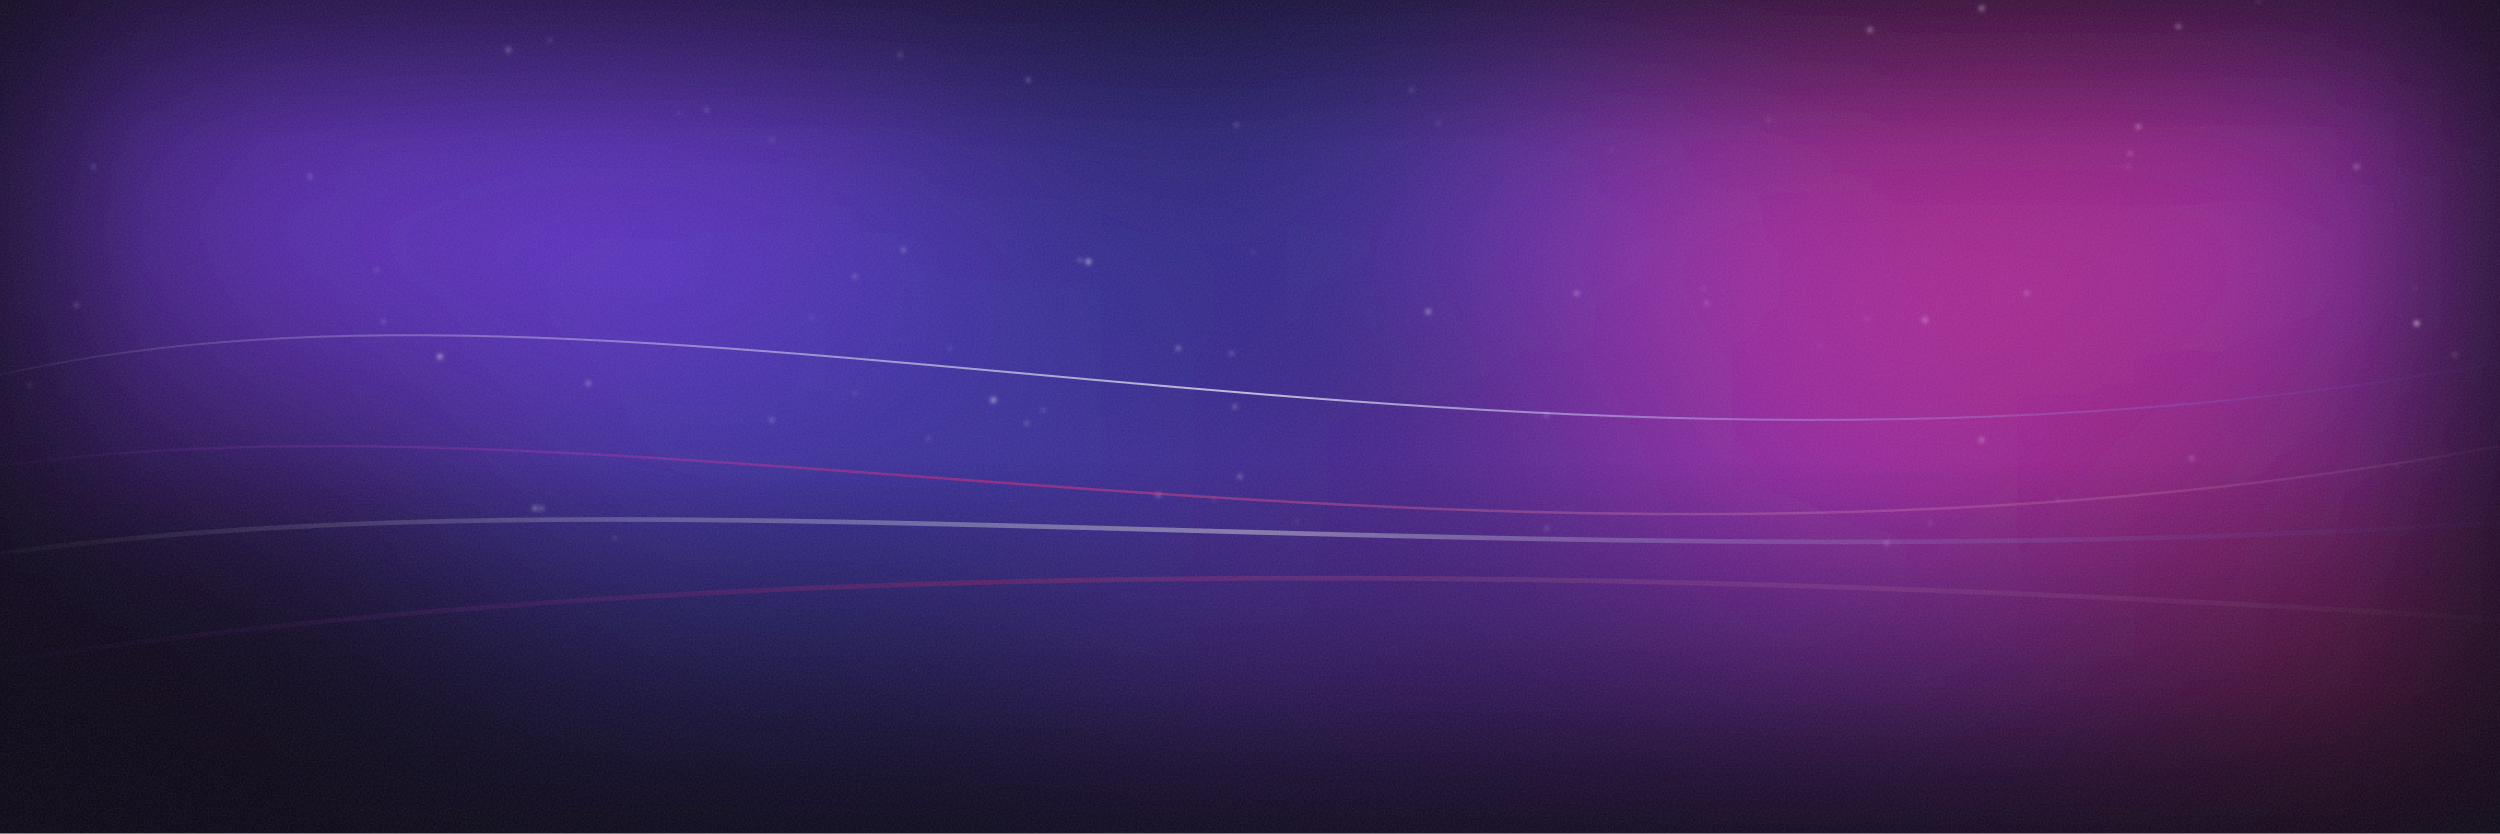
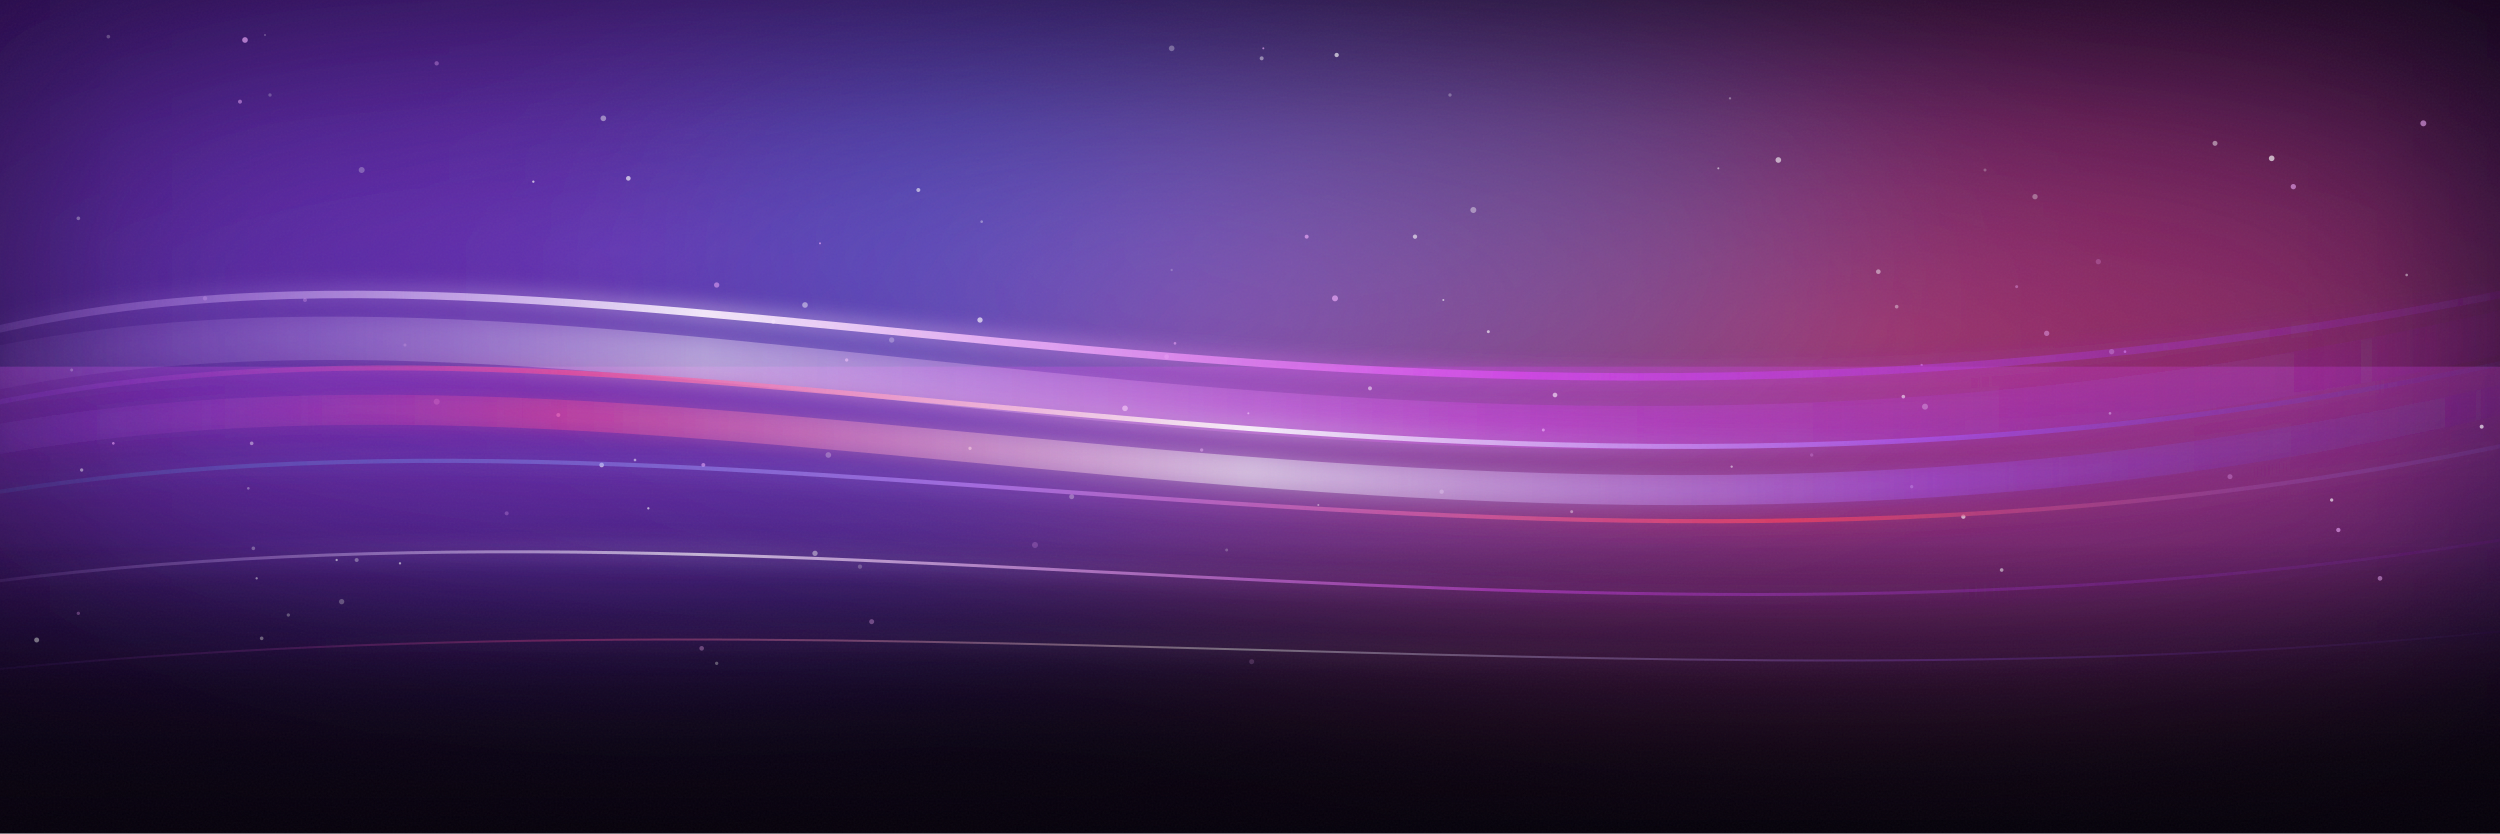
<svg xmlns="http://www.w3.org/2000/svg" viewBox="0 0 1500 500" width="1500" height="500" preserveAspectRatio="xMidYMid slice">
  <defs>
-     <filter id="blur" x="-30%" y="-80%" width="160%" height="260%">
-       <feGaussianBlur stdDeviation="90" />
+     <linearGradient id="b1-bg" x1="0" y1="0" x2="1" y2="1">
+       <stop offset="0%" stop-color="#18042b" />
+       <stop offset="40%" stop-color="#0e021a" />
+       <stop offset="100%" stop-color="#05010a" />
+     </linearGradient>
+     <radialGradient id="b1-nebula-1" cx="25%" cy="30%" r="65%">
+       <stop offset="0%" stop-color="#a855f7" stop-opacity="0.45" />
+       <stop offset="60%" stop-color="#7c3aed" stop-opacity="0.15" />
+       <stop offset="100%" stop-color="#000" stop-opacity="0" />
+     </radialGradient>
+     <radialGradient id="b1-nebula-2" cx="75%" cy="40%" r="60%">
+       <stop offset="0%" stop-color="#ec4899" stop-opacity="0.4" />
+       <stop offset="55%" stop-color="#d946ef" stop-opacity="0.12" />
+       <stop offset="100%" stop-color="#000" stop-opacity="0" />
+     </radialGradient>
+     <linearGradient id="b1-ribbon-1" x1="0" y1="0" x2="1" y2="0">
+       <stop offset="0%" stop-color="#c084fc" stop-opacity="0" />
+       <stop offset="30%" stop-color="#fdf4ff" stop-opacity="0.95" />
+       <stop offset="60%" stop-color="#d946ef" stop-opacity="0.8" />
+       <stop offset="100%" stop-color="#7e22ce" stop-opacity="0" />
+     </linearGradient>
+     <linearGradient id="b1-ribbon-2" x1="0" y1="0" x2="1" y2="0">
+       <stop offset="0%" stop-color="#7c3aed" stop-opacity="0" />
+       <stop offset="25%" stop-color="#ec4899" stop-opacity="0.85" />
+       <stop offset="50%" stop-color="#ffffff" stop-opacity="0.95" />
+       <stop offset="75%" stop-color="#a855f7" stop-opacity="0.7" />
+       <stop offset="100%" stop-color="#4c1d95" stop-opacity="0" />
+     </linearGradient>
+     <linearGradient id="b1-ribbon-3" x1="0" y1="0" x2="1" y2="0">
+       <stop offset="0%" stop-color="#38bdf8" stop-opacity="0" />
+       <stop offset="40%" stop-color="#c084fc" stop-opacity="0.75" />
+       <stop offset="70%" stop-color="#f43f5e" stop-opacity="0.85" />
+       <stop offset="100%" stop-color="#6366f1" stop-opacity="0" />
+     </linearGradient>
+     <linearGradient id="b1-horizon" x1="0" y1="0" x2="0" y2="1">
+       <stop offset="0%" stop-color="#d946ef" stop-opacity="0.25" />
+       <stop offset="60%" stop-color="#7c3aed" stop-opacity="0.1" />
+       <stop offset="100%" stop-color="#000" stop-opacity="0" />
+     </linearGradient>
+     <linearGradient id="b1-fade" x1="0" y1="0" x2="0" y2="1">
+       <stop offset="65%" stop-color="#05010a" stop-opacity="0" />
+       <stop offset="100%" stop-color="#05010a" stop-opacity="0.85" />
+     </linearGradient>
+     <filter id="b1-blur-heavy" x="-20%" y="-20%" width="140%" height="140%">
+       <feGaussianBlur stdDeviation="80" />
    </filter>
-     <filter id="soft">
-       <feGaussianBlur stdDeviation="1.2" />
+     <filter id="b1-glow" x="-20%" y="-20%" width="140%" height="140%">
+       <feGaussianBlur stdDeviation="6" result="blur" />
+       <feMerge>
+         <feMergeNode in="blur" />
+         <feMergeNode in="SourceGraphic" />
+       </feMerge>
    </filter>
-     <filter id="grain" x="0" y="0" width="100%" height="100%">
-       <feTurbulence type="fractalNoise" baseFrequency="0.9" numOctaves="2" stitchTiles="stitch" />
-       <feColorMatrix values="0 0 0 0 1  0 0 0 0 1  0 0 0 0 1  0 0 0 0.09 0" />
+     <filter id="b1-grain">
+       <feTurbulence type="fractalNoise" baseFrequency="0.85" numOctaves="2" stitchTiles="stitch" result="n" />
+       <feColorMatrix type="matrix" values="1 0 0 0 0  0 1 0 0 0  0 0 1 0 0  0 0 0 0.04 0" />
    </filter>
-     <linearGradient id="ribbon0" x1="0" y1="0" x2="1" y2="0">
-       <stop offset="0" stop-color="#fff" stop-opacity="0" />
-       <stop offset="0.5" stop-color="#fff" stop-opacity="0.9" />
-       <stop offset="1" stop-color="#4f46e5" stop-opacity="0" />
-     </linearGradient>
-     <linearGradient id="ribbon1" x1="0" y1="0" x2="1" y2="0">
-       <stop offset="0" stop-color="#7c3aed" stop-opacity="0" />
-       <stop offset="0.4" stop-color="#db2777" stop-opacity="0.9" />
-       <stop offset="1" stop-color="#fff" stop-opacity="0" />
-     </linearGradient>
-     <linearGradient id="fade" x1="0" y1="0" x2="0" y2="1">
-       <stop offset="0.55" stop-color="#0a0514" stop-opacity="0" />
-       <stop offset="1" stop-color="#0a0514" stop-opacity="0.75" />
-     </linearGradient>
  </defs>
-   <rect width="1500" height="500" fill="#0a0514" />
-   <g filter="url(#blur)">
-     <ellipse cx="1275" cy="130" rx="449" ry="165" fill="#7c3aed" opacity="0.78" />
-     <ellipse cx="1335" cy="472" rx="395" ry="123" fill="#db2777" opacity="0.79" />
-     <ellipse cx="510" cy="332" rx="273" ry="140" fill="#4f46e5" opacity="0.54" />
-     <ellipse cx="960" cy="444" rx="323" ry="168" fill="#7c3aed" opacity="0.69" />
-     <ellipse cx="1175" cy="127" rx="263" ry="213" fill="#db2777" opacity="0.58" />
-     <ellipse cx="572" cy="93" rx="456" ry="169" fill="#4f46e5" opacity="0.56" />
-     <ellipse cx="147" cy="71" rx="418" ry="199" fill="#7c3aed" opacity="0.66" />
+   <rect width="1500" height="500" fill="url(#b1-bg)" />
+   <rect width="1500" height="500" fill="url(#b1-nebula-1)" />
+   <rect width="1500" height="500" fill="url(#b1-nebula-2)" />
+   <g filter="url(#b1-blur-heavy)">
+     <ellipse cx="400" cy="180" rx="450" ry="180" fill="#7c3aed" opacity="0.45" />
+     <ellipse cx="1100" cy="220" rx="500" ry="190" fill="#ec4899" opacity="0.4" />
+     <ellipse cx="750" cy="140" rx="350" ry="140" fill="#38bdf8" opacity="0.25" />
  </g>
-   <g filter="url(#soft)">
-     <circle cx="1414" cy="100" r="1.4" fill="#fff" opacity="0.41" />
-     <circle cx="739" cy="212" r="0.8" fill="#fff" opacity="0.76" />
-     <circle cx="540" cy="33" r="1" fill="#fff" opacity="0.42" />
-     <circle cx="1235" cy="300" r="0.6" fill="#fff" opacity="0.58" />
-     <circle cx="1449" cy="173" r="0.6" fill="#fff" opacity="0.42" />
-     <circle cx="626" cy="246" r="1" fill="#fff" opacity="0.35" />
-     <circle cx="967" cy="90" r="0.6" fill="#fff" opacity="0.39" />
-     <circle cx="46" cy="183" r="1.4" fill="#fff" opacity="0.26" />
-     <circle cx="857" cy="187" r="1.4" fill="#fff" opacity="0.57" />
-     <circle cx="18" cy="231" r="0.6" fill="#fff" opacity="0.64" />
-     <circle cx="1277" cy="100" r="0.6" fill="#fff" opacity="0.67" />
-     <circle cx="946" cy="176" r="1" fill="#fff" opacity="0.74" />
-     <circle cx="513" cy="236" r="0.6" fill="#fff" opacity="0.57" />
-     <circle cx="752" cy="151" r="0.6" fill="#fff" opacity="0.49" />
-     <circle cx="186" cy="106" r="1" fill="#fff" opacity="0.53" />
-     <circle cx="742" cy="75" r="1" fill="#fff" opacity="0.40" />
-     <circle cx="1438" cy="279" r="0.6" fill="#fff" opacity="0.42" />
-     <circle cx="648" cy="156" r="0.8" fill="#fff" opacity="0.69" />
-     <circle cx="1283" cy="76" r="1" fill="#fff" opacity="0.80" />
-     <circle cx="330" cy="24" r="0.6" fill="#fff" opacity="0.79" />
-     <circle cx="1092" cy="207" r="0.6" fill="#fff" opacity="0.38" />
-     <circle cx="1216" cy="176" r="1" fill="#fff" opacity="0.50" />
-     <circle cx="863" cy="74" r="0.6" fill="#fff" opacity="0.79" />
-     <circle cx="1307" cy="16" r="1.4" fill="#fff" opacity="0.43" />
-     <circle cx="424" cy="66" r="0.8" fill="#fff" opacity="0.60" />
-     <circle cx="847" cy="54" r="0.8" fill="#fff" opacity="0.49" />
-     <circle cx="305" cy="30" r="1.4" fill="#fff" opacity="0.41" />
-     <circle cx="928" cy="317" r="0.8" fill="#fff" opacity="0.79" />
-     <circle cx="928" cy="249" r="1" fill="#fff" opacity="0.51" />
-     <circle cx="596" cy="240" r="1.4" fill="#fff" opacity="0.75" />
-     <circle cx="230" cy="193" r="0.8" fill="#fff" opacity="0.59" />
-     <circle cx="1022" cy="173" r="0.8" fill="#fff" opacity="0.30" />
-     <circle cx="557" cy="263" r="1" fill="#fff" opacity="0.28" />
-     <circle cx="728" cy="300" r="0.6" fill="#fff" opacity="0.67" />
-     <circle cx="744" cy="286" r="1" fill="#fff" opacity="0.71" />
-     <circle cx="542" cy="150" r="1" fill="#fff" opacity="0.61" />
-     <circle cx="1189" cy="5" r="1.4" fill="#fff" opacity="0.55" />
-     <circle cx="513" cy="166" r="1" fill="#fff" opacity="0.50" />
-     <circle cx="1024" cy="182" r="1" fill="#fff" opacity="0.40" />
-     <circle cx="707" cy="209" r="1" fill="#fff" opacity="0.76" />
-     <circle cx="353" cy="230" r="1" fill="#fff" opacity="0.78" />
-     <circle cx="1061" cy="72" r="0.8" fill="#fff" opacity="0.36" />
-     <circle cx="741" cy="244" r="1" fill="#fff" opacity="0.63" />
-     <circle cx="1473" cy="213" r="0.8" fill="#fff" opacity="0.59" />
-     <circle cx="1189" cy="264" r="1.4" fill="#fff" opacity="0.42" />
-     <circle cx="1132" cy="326" r="1" fill="#fff" opacity="0.65" />
-     <circle cx="56" cy="100" r="0.8" fill="#fff" opacity="0.57" />
-     <circle cx="1278" cy="92" r="0.8" fill="#fff" opacity="0.67" />
-     <circle cx="369" cy="323" r="0.6" fill="#fff" opacity="0.79" />
-     <circle cx="463" cy="84" r="0.6" fill="#fff" opacity="0.74" />
-     <circle cx="226" cy="162" r="0.8" fill="#fff" opacity="0.52" />
-     <circle cx="1122" cy="18" r="1.4" fill="#fff" opacity="0.51" />
-     <circle cx="778" cy="313" r="0.6" fill="#fff" opacity="0.57" />
-     <circle cx="487" cy="191" r="0.6" fill="#fff" opacity="0.44" />
-     <circle cx="570" cy="209" r="0.6" fill="#fff" opacity="0.63" />
-     <circle cx="1120" cy="191" r="0.6" fill="#fff" opacity="0.55" />
-     <circle cx="617" cy="48" r="1" fill="#fff" opacity="0.55" />
-     <circle cx="695" cy="297" r="1" fill="#fff" opacity="0.78" />
-     <circle cx="264" cy="214" r="1.4" fill="#fff" opacity="0.70" />
-     <circle cx="1315" cy="275" r="1" fill="#fff" opacity="0.51" />
-     <circle cx="321" cy="305" r="1.4" fill="#fff" opacity="0.56" />
-     <circle cx="407" cy="68" r="0.6" fill="#fff" opacity="0.44" />
-     <circle cx="1355" cy="0" r="1.4" fill="#fff" opacity="0.31" />
-     <circle cx="1158" cy="314" r="0.8" fill="#fff" opacity="0.43" />
-     <circle cx="1155" cy="192" r="1.4" fill="#fff" opacity="0.49" />
-     <circle cx="463" cy="252" r="1" fill="#fff" opacity="0.51" />
-     <circle cx="1450" cy="194" r="1.4" fill="#fff" opacity="0.78" />
-     <circle cx="325" cy="305" r="1" fill="#fff" opacity="0.66" />
-     <circle cx="616" cy="254" r="1" fill="#fff" opacity="0.48" />
-     <circle cx="653" cy="157" r="1.4" fill="#fff" opacity="0.76" />
+   <rect y="220" width="1500" height="280" fill="url(#b1-horizon)" />
+   <g opacity="0.85">
+     <circle cx="362" cy="71" r="1.7" fill="#ffffff" opacity="0.50" />
+     <circle cx="588" cy="192" r="1.6" fill="#ffffff" opacity="0.76" />
+     <circle cx="149" cy="293" r="0.8" fill="#ffffff" opacity="0.38" />
+     <circle cx="893" cy="199" r="0.9" fill="#ffffff" opacity="0.72" />
+     <circle cx="497" cy="273" r="1.7" fill="#ffffff" opacity="0.32" />
+     <circle cx="1191" cy="102" r="0.9" fill="#ffffff" opacity="0.30" />
+     <circle cx="217" cy="102" r="1.8" fill="#ffffff" opacity="0.31" />
+     <circle cx="516" cy="340" r="1.3" fill="#ffffff" opacity="0.29" />
+     <circle cx="205" cy="361" r="1.6" fill="#ffffff" opacity="0.39" />
+     <circle cx="802" cy="33" r="1.3" fill="#ffffff" opacity="0.74" />
+     <circle cx="151" cy="266" r="1.1" fill="#ffffff" opacity="0.49" />
+     <circle cx="1138" cy="184" r="1.1" fill="#ffffff" opacity="0.45" />
+     <circle cx="675" cy="245" r="1.7" fill="#ffffff" opacity="0.72" />
+     <circle cx="389" cy="305" r="0.7" fill="#ffffff" opacity="0.72" />
+     <circle cx="535" cy="204" r="1.6" fill="#ffffff" opacity="0.32" />
+     <circle cx="822" cy="233" r="1.2" fill="#ffffff" opacity="0.62" />
+     <circle cx="736" cy="330" r="0.9" fill="#ffffff" opacity="0.27" />
+     <circle cx="865" cy="295" r="1.3" fill="#ffffff" opacity="0.34" />
+     <circle cx="749" cy="248" r="0.6" fill="#ffffff" opacity="0.80" />
+     <circle cx="700" cy="214" r="1.4" fill="#ffffff" opacity="0.58" />
+     <circle cx="152" cy="329" r="1.1" fill="#ffffff" opacity="0.35" />
+     <circle cx="1444" cy="165" r="0.8" fill="#ffffff" opacity="0.53" />
+     <circle cx="1267" cy="211" r="1.6" fill="#ffffff" opacity="0.39" />
+     <circle cx="866" cy="180" r="0.6" fill="#ffffff" opacity="0.70" />
+     <circle cx="933" cy="237" r="1.4" fill="#ffffff" opacity="0.73" />
+     <circle cx="464" cy="193" r="1.3" fill="#ffffff" opacity="0.61" />
+     <circle cx="1031" cy="101" r="0.6" fill="#ffffff" opacity="0.66" />
+     <circle cx="202" cy="336" r="0.7" fill="#ffffff" opacity="0.67" />
+     <circle cx="757" cy="35" r="1.2" fill="#ffffff" opacity="0.50" />
+     <circle cx="154" cy="347" r="0.7" fill="#ffffff" opacity="0.61" />
+     <circle cx="240" cy="338" r="0.7" fill="#ffffff" opacity="0.71" />
+     <circle cx="173" cy="369" r="1.0" fill="#ffffff" opacity="0.43" />
+     <circle cx="703" cy="29" r="1.7" fill="#ffffff" opacity="0.35" />
+     <circle cx="551" cy="114" r="1.2" fill="#ffffff" opacity="0.67" />
+     <circle cx="1178" cy="310" r="1.3" fill="#ffffff" opacity="0.77" />
+     <circle cx="703" cy="162" r="0.7" fill="#ffffff" opacity="0.25" />
+     <circle cx="643" cy="298" r="1.5" fill="#ffffff" opacity="0.36" />
+     <circle cx="320" cy="109" r="0.7" fill="#ffffff" opacity="0.78" />
+     <circle cx="1142" cy="238" r="1.1" fill="#ffffff" opacity="0.69" />
+     <circle cx="22" cy="384" r="1.5" fill="#ffffff" opacity="0.71" />
+     <circle cx="65" cy="22" r="1.1" fill="#ffffff" opacity="0.28" />
+     <circle cx="47" cy="131" r="1.1" fill="#ffffff" opacity="0.37" />
+     <circle cx="1155" cy="244" r="1.8" fill="#ffffff" opacity="0.42" />
+     <circle cx="1399" cy="300" r="1.0" fill="#ffffff" opacity="0.74" />
+     <circle cx="1363" cy="95" r="1.7" fill="#ffffff" opacity="0.76" />
+     <circle cx="589" cy="133" r="0.8" fill="#ffffff" opacity="0.42" />
+     <circle cx="870" cy="57" r="1.0" fill="#ffffff" opacity="0.33" />
+     <circle cx="157" cy="383" r="1.1" fill="#ffffff" opacity="0.58" />
+     <circle cx="791" cy="303" r="0.6" fill="#ffffff" opacity="0.52" />
+     <circle cx="943" cy="307" r="0.9" fill="#ffffff" opacity="0.50" />
+     <circle cx="377" cy="107" r="1.4" fill="#ffffff" opacity="0.75" />
+     <circle cx="1266" cy="248" r="0.8" fill="#ffffff" opacity="0.54" />
+     <circle cx="1127" cy="163" r="1.4" fill="#ffffff" opacity="0.53" />
+     <circle cx="49" cy="282" r="1.0" fill="#ffffff" opacity="0.53" />
+     <circle cx="43" cy="222" r="0.9" fill="#ffffff" opacity="0.29" />
+     <circle cx="926" cy="258" r="0.9" fill="#ffffff" opacity="0.79" />
+     <circle cx="159" cy="21" r="0.6" fill="#ffffff" opacity="0.29" />
+     <circle cx="1067" cy="96" r="1.7" fill="#ffffff" opacity="0.70" />
+     <circle cx="1329" cy="86" r="1.5" fill="#ffffff" opacity="0.54" />
+     <circle cx="214" cy="336" r="1.2" fill="#ffffff" opacity="0.40" />
+     <circle cx="884" cy="126" r="1.8" fill="#ffffff" opacity="0.47" />
+     <circle cx="361" cy="279" r="1.4" fill="#ffffff" opacity="0.69" />
+     <circle cx="1201" cy="342" r="1.1" fill="#ffffff" opacity="0.67" />
+     <circle cx="483" cy="183" r="1.7" fill="#ffffff" opacity="0.53" />
+     <circle cx="489" cy="332" r="1.6" fill="#ffffff" opacity="0.52" />
+     <circle cx="1147" cy="292" r="1.0" fill="#ffffff" opacity="0.37" />
+     <circle cx="849" cy="142" r="1.3" fill="#ffffff" opacity="0.69" />
+     <circle cx="1221" cy="118" r="1.6" fill="#ffffff" opacity="0.39" />
+     <circle cx="1038" cy="59" r="0.7" fill="#ffffff" opacity="0.41" />
+     <circle cx="1489" cy="256" r="1.2" fill="#ffffff" opacity="0.77" />
+     <circle cx="582" cy="269" r="1.0" fill="#ffffff" opacity="0.67" />
+     <circle cx="381" cy="276" r="0.8" fill="#ffffff" opacity="0.62" />
+     <circle cx="430" cy="398" r="1.0" fill="#ffffff" opacity="0.59" />
+     <circle cx="1039" cy="280" r="0.7" fill="#ffffff" opacity="0.62" />
+     <circle cx="162" cy="57" r="1.0" fill="#ffffff" opacity="0.26" />
+     <circle cx="421" cy="389" r="1.4" fill="#f0abfc" opacity="0.62" />
+     <circle cx="508" cy="216" r="1.0" fill="#f0abfc" opacity="0.68" />
+     <circle cx="1338" cy="286" r="1.5" fill="#f0abfc" opacity="0.39" />
+     <circle cx="262" cy="241" r="1.8" fill="#f0abfc" opacity="0.34" />
+     <circle cx="1153" cy="219" r="0.7" fill="#f0abfc" opacity="0.64" />
+     <circle cx="430" cy="171" r="1.6" fill="#f0abfc" opacity="0.62" />
+     <circle cx="705" cy="206" r="0.8" fill="#f0abfc" opacity="0.65" />
+     <circle cx="262" cy="38" r="1.3" fill="#f0abfc" opacity="0.40" />
+     <circle cx="1275" cy="211" r="0.8" fill="#f0abfc" opacity="0.78" />
+     <circle cx="1259" cy="157" r="1.6" fill="#f0abfc" opacity="0.27" />
+     <circle cx="304" cy="308" r="1.2" fill="#f0abfc" opacity="0.31" />
+     <circle cx="422" cy="279" r="1.2" fill="#f0abfc" opacity="0.67" />
+     <circle cx="1428" cy="347" r="1.4" fill="#f0abfc" opacity="0.67" />
+     <circle cx="784" cy="142" r="1.2" fill="#f0abfc" opacity="0.76" />
+     <circle cx="335" cy="249" r="1.2" fill="#f0abfc" opacity="0.67" />
+     <circle cx="721" cy="270" r="1.0" fill="#f0abfc" opacity="0.55" />
+     <circle cx="1210" cy="172" r="0.9" fill="#f0abfc" opacity="0.46" />
+     <circle cx="523" cy="373" r="1.5" fill="#f0abfc" opacity="0.58" />
+     <circle cx="123" cy="179" r="1.3" fill="#f0abfc" opacity="0.29" />
+     <circle cx="1087" cy="273" r="1.0" fill="#f0abfc" opacity="0.31" />
+     <circle cx="492" cy="146" r="0.6" fill="#f0abfc" opacity="0.77" />
+     <circle cx="621" cy="327" r="1.8" fill="#f0abfc" opacity="0.26" />
+     <circle cx="1403" cy="318" r="1.3" fill="#f0abfc" opacity="0.70" />
+     <circle cx="1228" cy="200" r="1.6" fill="#f0abfc" opacity="0.52" />
+     <circle cx="243" cy="207" r="0.9" fill="#f0abfc" opacity="0.27" />
+     <circle cx="183" cy="180" r="1.2" fill="#f0abfc" opacity="0.34" />
+     <circle cx="758" cy="29" r="0.6" fill="#f0abfc" opacity="0.74" />
+     <circle cx="1454" cy="74" r="1.8" fill="#f0abfc" opacity="0.68" />
+     <circle cx="1376" cy="112" r="1.6" fill="#f0abfc" opacity="0.68" />
+     <circle cx="68" cy="266" r="0.8" fill="#f0abfc" opacity="0.69" />
+     <circle cx="801" cy="179" r="1.8" fill="#f0abfc" opacity="0.77" />
+     <circle cx="47" cy="368" r="1.0" fill="#f0abfc" opacity="0.46" />
+     <circle cx="147" cy="24" r="1.7" fill="#f0abfc" opacity="0.75" />
+     <circle cx="751" cy="397" r="1.5" fill="#f0abfc" opacity="0.35" />
+     <circle cx="144" cy="61" r="1.2" fill="#f0abfc" opacity="0.58" />
  </g>
-   <path d="M-50 238 C 350 118, 900 341, 1550 208" fill="none" stroke="url(#ribbon0)" stroke-width="1.2" opacity="0.75" />
-   <path d="M-50 288 C 350 210, 900 391, 1550 258" fill="none" stroke="url(#ribbon1)" stroke-width="1.5" opacity="0.63" />
-   <path d="M-50 340 C 350 270, 900 358, 1550 310" fill="none" stroke="url(#ribbon0)" stroke-width="2.8" opacity="0.51" />
-   <path d="M-50 405 C 350 337, 900 331, 1550 375" fill="none" stroke="url(#ribbon1)" stroke-width="2.9" opacity="0.39" />
-   <rect width="1500" height="500" fill="url(#fade)" />
-   <rect width="1500" height="500" filter="url(#grain)" />
+   <g filter="url(#b1-glow)">
+     <path d="M-80,240 C350,110 820,380 1580,180" fill="none" stroke="url(#b1-ribbon-1)" stroke-width="26" opacity="0.35" />
+     <path d="M-80,280 C400,160 880,410 1580,220" fill="none" stroke="url(#b1-ribbon-2)" stroke-width="18" opacity="0.45" />
+     <path d="M-80,220 C320,80 780,340 1580,160" fill="none" stroke="url(#b1-ribbon-1)" stroke-width="4.5" opacity="0.95" />
+     <path d="M-80,260 C380,130 850,380 1580,200" fill="none" stroke="url(#b1-ribbon-2)" stroke-width="3" opacity="0.9" />
+     <path d="M-80,310 C420,200 920,410 1580,250" fill="none" stroke="url(#b1-ribbon-3)" stroke-width="2.5" opacity="0.85" />
+     <path d="M-80,360 C460,270 960,430 1580,310" fill="none" stroke="url(#b1-ribbon-1)" stroke-width="1.8" opacity="0.75" />
+     <path d="M-80,410 C500,340 1020,440 1580,370" fill="none" stroke="url(#b1-ribbon-2)" stroke-width="1.2" opacity="0.6" />
+   </g>
+   <rect width="1500" height="500" fill="url(#b1-fade)" />
+   <rect width="1500" height="500" fill="none" filter="url(#b1-grain)" />
</svg>
